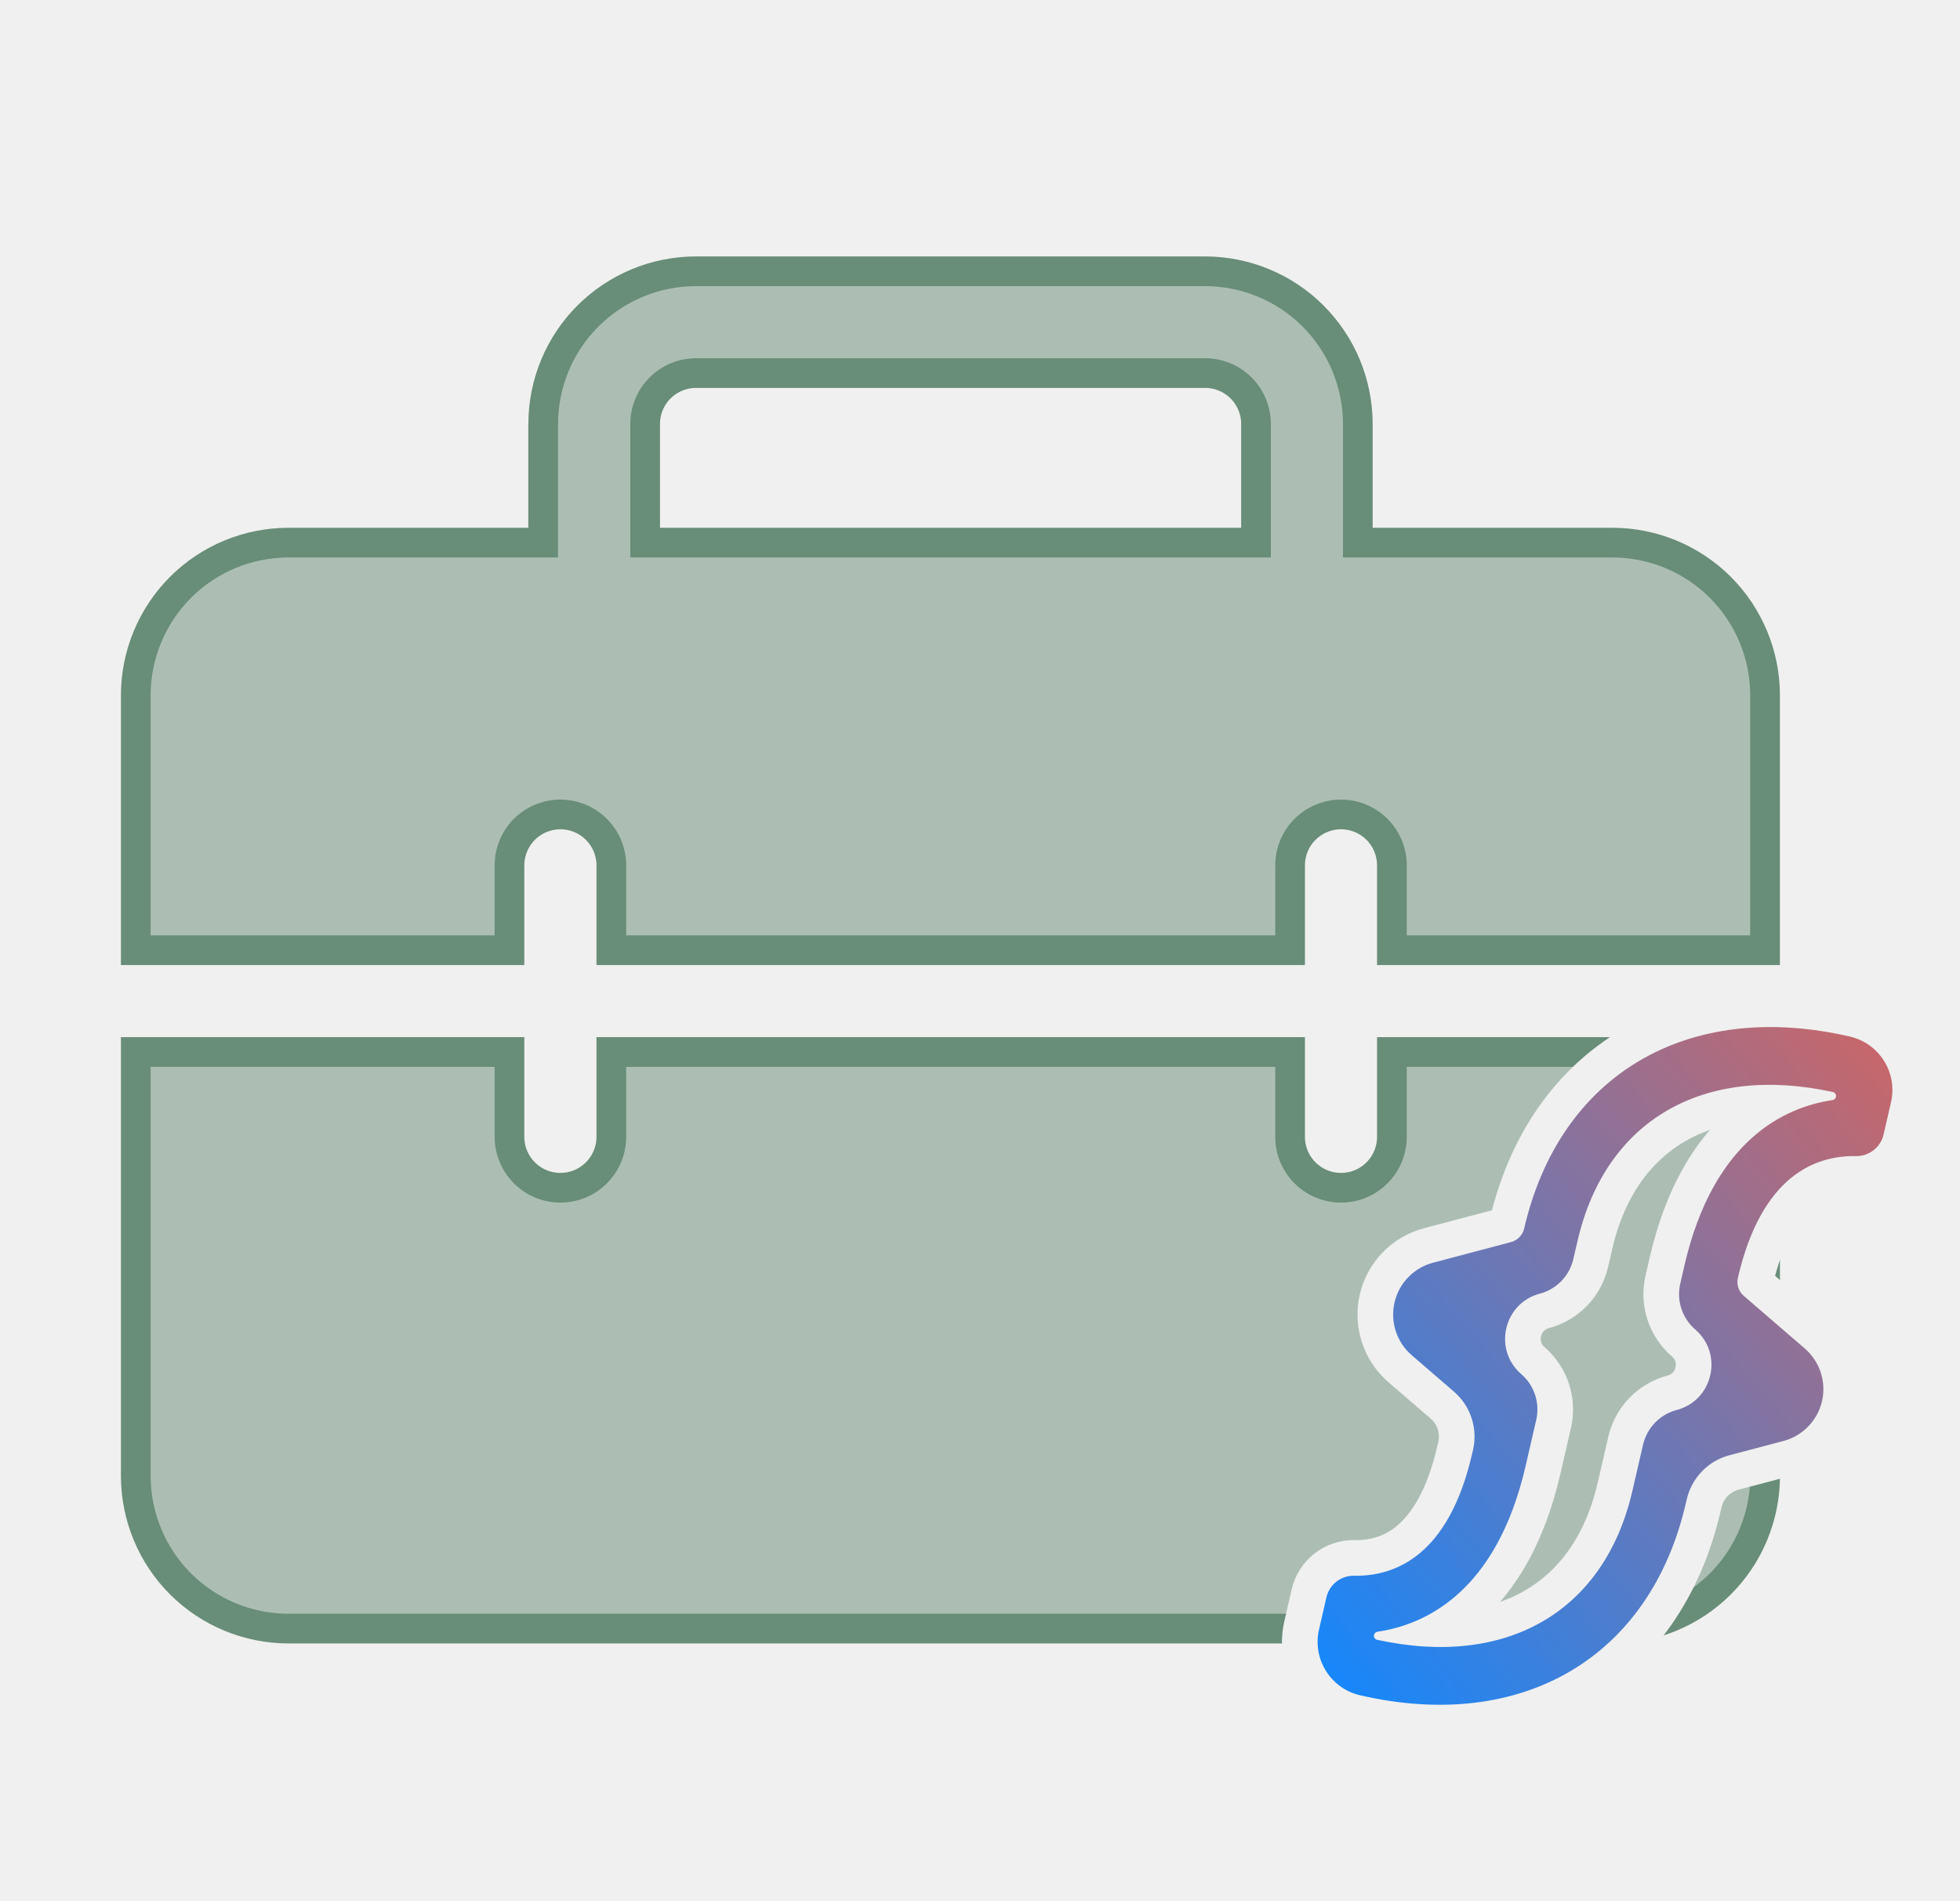
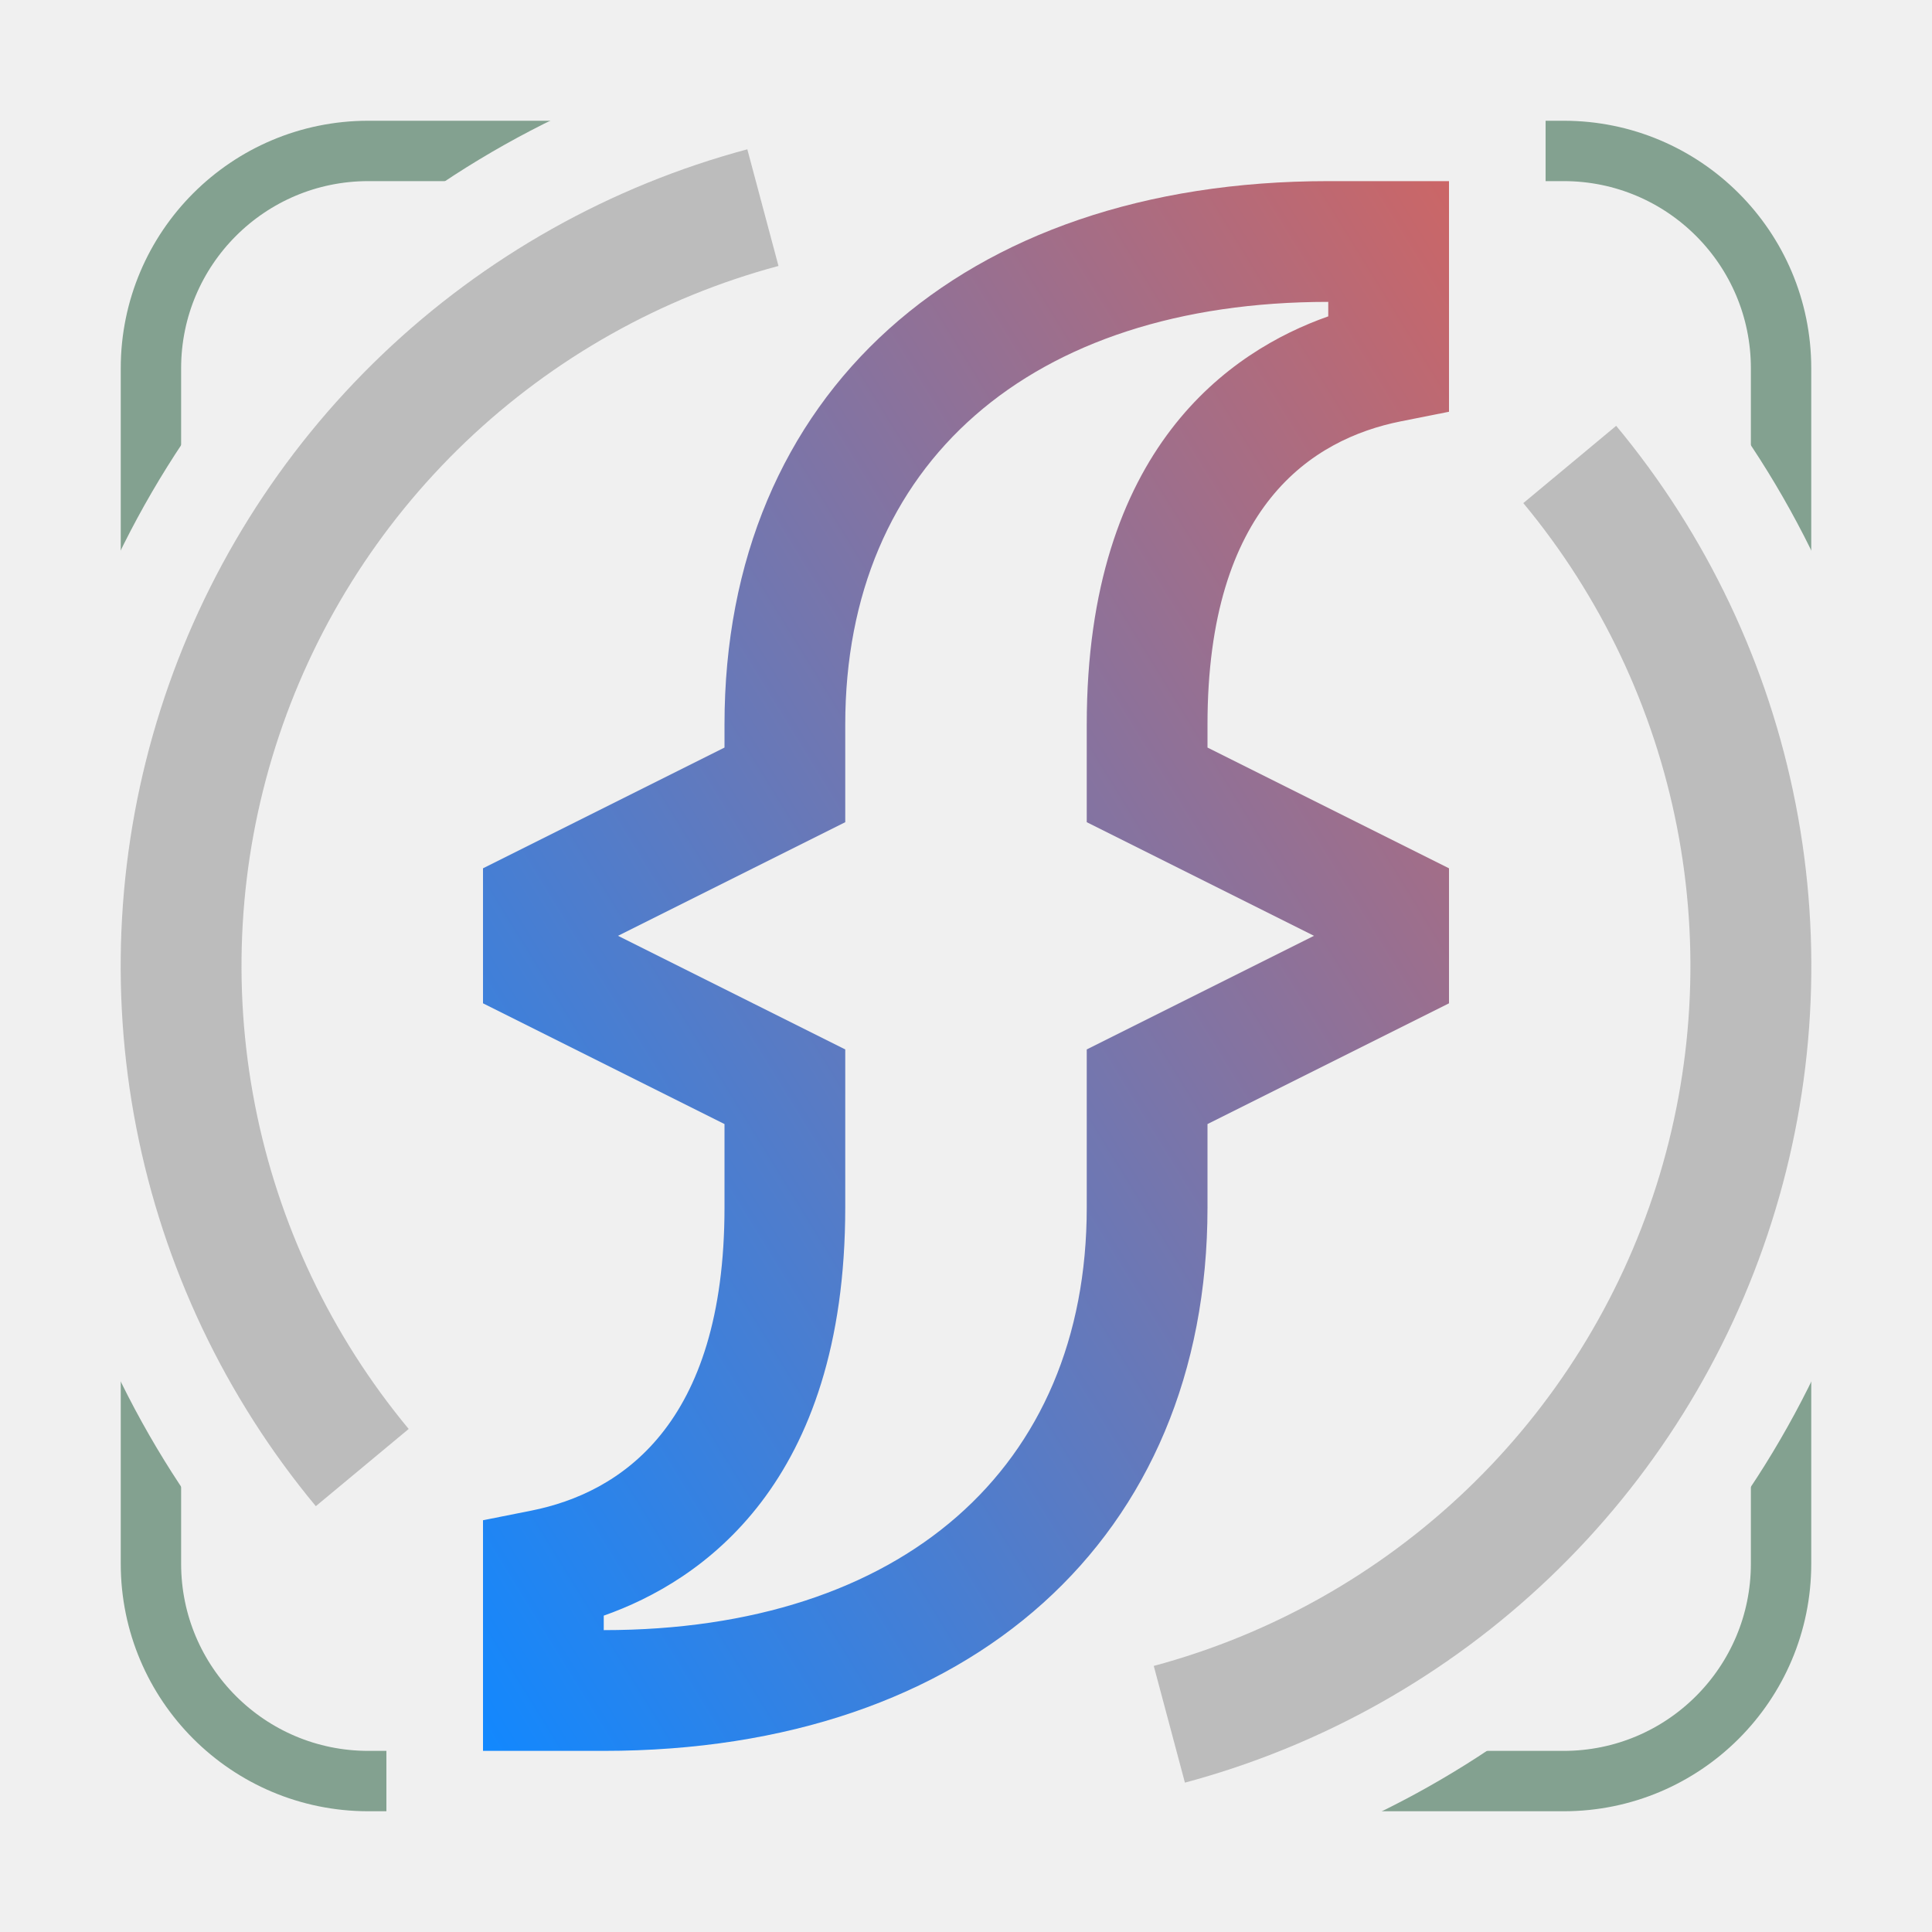
- <svg xmlns="http://www.w3.org/2000/svg" width="33" height="32" viewBox="0 0 33 32" fill="none">
+ <svg xmlns="http://www.w3.org/2000/svg" width="32" height="32" viewBox="0 0 32 32" fill="none">
  <defs>
-     <mask id="cutoutMask">
+     <g id="carbon:function">
+       <path d="M19.626 29.526L19.11 27.593C21.053 27.071 22.834 26.068 24.289 24.678C25.744 23.288 26.825 21.554 27.435 19.636C28.044 17.718 28.162 15.678 27.777 13.703C27.392 11.728 26.516 9.881 25.231 8.333L26.769 7.053C28.27 8.859 29.292 11.014 29.742 13.319C30.192 15.624 30.055 18.005 29.343 20.243C28.632 22.481 27.369 24.504 25.671 26.126C23.973 27.748 21.894 28.918 19.626 29.526Z" fill="#888" fill-opacity="0.5" />
+       <path d="M10 29H8V25.18L8.804 25.02C10.262 24.727 12 23.62 12 20V18.618L8 16.618V14.382L12 12.382V12C12 6.533 15.925 3 22 3H24V6.82L23.196 6.98C21.738 7.273 20 8.38 20 12V12.382L24 14.382V16.618L20 18.618V20C20 25.467 16.075 29 10 29ZM10 27C14.935 27 18 24.318 18 20V17.382L21.764 15.5L18 13.618V12C18 7.422 20.385 5.808 22 5.24V5C17.065 5 14 7.682 14 12V13.618L10.236 15.5L14 17.382V20C14 24.578 11.615 26.192 10 26.76V27Z" fill="url(#bluered)" />
+       <path d="M5.231 24.947C3.73 23.14 2.708 20.985 2.258 18.68C1.808 16.375 1.946 13.993 2.658 11.755C3.369 9.517 4.633 7.494 6.331 5.872C8.03 4.25 10.109 3.081 12.378 2.473L12.894 4.405C10.95 4.926 9.168 5.929 7.712 7.319C6.257 8.709 5.174 10.443 4.564 12.362C3.954 14.28 3.837 16.321 4.222 18.297C4.607 20.272 5.483 22.119 6.769 23.668L5.231 24.947Z" fill="#888" fill-opacity="0.5" />
+     </g>
+     <mask id="cutout">
      <rect width="100%" height="100%" fill="white" />
-       <path d="M31.146 17.454C31.642 17.569 31.953 18.064 31.838 18.561L31.713 19.105C31.663 19.32 31.469 19.471 31.248 19.467C30.56 19.455 29.657 19.8 29.26 21.518C29.235 21.629 29.273 21.745 29.359 21.82L30.387 22.707C30.64 22.926 30.752 23.267 30.677 23.593C30.601 23.92 30.351 24.178 30.028 24.264L29.118 24.504C28.76 24.599 28.483 24.884 28.4 25.246L28.384 25.313C27.785 27.908 25.632 29.177 22.899 28.546C22.403 28.431 22.093 27.935 22.208 27.438L22.333 26.895C22.383 26.68 22.577 26.529 22.798 26.533C23.486 26.546 24.389 26.2 24.785 24.483L24.801 24.415C24.884 24.054 24.761 23.675 24.48 23.433L23.768 22.819C23.515 22.6 23.404 22.258 23.479 21.932C23.554 21.606 23.804 21.347 24.128 21.262L25.44 20.915C25.55 20.886 25.636 20.798 25.662 20.687C26.261 18.093 28.413 16.823 31.146 17.454ZM30.859 18.388C28.673 17.91 27.029 18.866 26.561 20.894L26.49 21.2C26.425 21.484 26.208 21.709 25.926 21.783C25.315 21.945 25.135 22.725 25.613 23.138C25.834 23.329 25.93 23.626 25.865 23.91L25.685 24.69C25.193 26.82 23.983 27.36 23.192 27.476C23.164 27.48 23.14 27.502 23.134 27.53C23.125 27.567 23.15 27.604 23.187 27.612C25.373 28.09 27.016 27.134 27.484 25.105L27.664 24.325C27.73 24.041 27.948 23.817 28.23 23.742C28.841 23.581 29.021 22.8 28.543 22.387C28.322 22.197 28.224 21.899 28.29 21.615L28.36 21.31C28.852 19.18 30.063 18.64 30.854 18.524C30.882 18.52 30.905 18.498 30.911 18.47C30.92 18.433 30.896 18.396 30.859 18.388Z" fill="black" stroke="black" stroke-width="1.2" />
+       <use href="#carbon:function" fill="black" stroke="black" stroke-width="3.2" />
+       <rect x="40%" y="0" width="20%" height="100%" fill="black" />
    </mask>
-     <linearGradient id="function" x1="0%" y1="100%" x2="100%" y2="0%">
+     <linearGradient id="bluered" x1="0%" y1="100%" x2="100%" y2="0%">
      <stop offset="0%" style="stop-color: #18F; stop-opacity: 1" />
      <stop offset="100%" style="stop-color: #C66; stop-opacity: 1" />
    </linearGradient>
  </defs>
-   <path d="M9.145 7.139V9.137H4.857C4.175 9.137 3.521 9.408 3.039 9.89C2.557 10.373 2.286 11.027 2.286 11.709V16H8.578V14.571C8.578 14.344 8.669 14.126 8.829 13.965C8.99 13.805 9.208 13.714 9.435 13.714C9.663 13.714 9.881 13.805 10.041 13.965C10.202 14.126 10.293 14.344 10.293 14.571V16H21.721V14.571C21.721 14.344 21.811 14.126 21.972 13.965C22.133 13.805 22.351 13.714 22.578 13.714C22.806 13.714 23.024 13.805 23.184 13.965C23.345 14.126 23.435 14.344 23.435 14.571V16H29.718V11.709C29.718 11.027 29.447 10.373 28.965 9.89C28.482 9.408 27.828 9.137 27.146 9.137H22.861V7.139C22.861 6.802 22.794 6.467 22.665 6.155C22.536 5.843 22.346 5.56 22.107 5.321C21.869 5.082 21.585 4.893 21.273 4.764C20.961 4.635 20.627 4.568 20.289 4.568H11.718C11.036 4.568 10.382 4.839 9.899 5.321C9.417 5.803 9.146 6.457 9.146 7.139M11.718 6.282H20.29C20.518 6.282 20.736 6.373 20.896 6.533C21.057 6.694 21.147 6.912 21.147 7.139V9.137H10.862V7.139C10.862 6.912 10.952 6.694 11.113 6.533C11.274 6.373 11.49 6.282 11.718 6.282ZM29.718 17.714H23.435V19.143C23.435 19.37 23.345 19.588 23.184 19.749C23.024 19.91 22.806 20 22.578 20C22.351 20 22.133 19.91 21.972 19.749C21.811 19.588 21.721 19.37 21.721 19.143V17.714H10.293V19.143C10.293 19.37 10.202 19.588 10.041 19.749C9.881 19.91 9.663 20 9.435 20C9.208 20 8.99 19.91 8.829 19.749C8.669 19.588 8.578 19.37 8.578 19.143V17.714H2.286V24.851C2.286 25.533 2.557 26.188 3.039 26.67C3.521 27.152 4.175 27.423 4.857 27.423H27.147C27.829 27.423 28.483 27.152 28.966 26.67C29.448 26.188 29.719 25.533 29.719 24.851L29.718 17.714Z" fill="#688D78" stroke="#688D78" stroke-width="0.5" mask="url(#cutoutMask)" fill-opacity="0.5" />
-   <path d="M31.146 17.454C31.642 17.569 31.953 18.064 31.838 18.561L31.713 19.105C31.663 19.32 31.469 19.471 31.248 19.467C30.56 19.455 29.657 19.8 29.26 21.518C29.235 21.629 29.273 21.745 29.359 21.82L30.387 22.707C30.64 22.926 30.752 23.267 30.677 23.593C30.601 23.92 30.351 24.178 30.028 24.264L29.118 24.504C28.76 24.599 28.483 24.884 28.4 25.246L28.384 25.313C27.785 27.908 25.632 29.177 22.899 28.546C22.403 28.431 22.093 27.935 22.208 27.438L22.333 26.895C22.383 26.68 22.577 26.529 22.798 26.533C23.486 26.546 24.389 26.2 24.785 24.483L24.801 24.415C24.884 24.054 24.761 23.675 24.48 23.433L23.768 22.819C23.515 22.6 23.404 22.258 23.479 21.932C23.554 21.606 23.804 21.347 24.128 21.262L25.44 20.915C25.55 20.886 25.636 20.798 25.662 20.687C26.261 18.093 28.413 16.823 31.146 17.454ZM30.859 18.388C28.673 17.91 27.029 18.866 26.561 20.894L26.49 21.2C26.425 21.484 26.208 21.709 25.926 21.783C25.315 21.945 25.135 22.725 25.613 23.138C25.834 23.329 25.93 23.626 25.865 23.91L25.685 24.69C25.193 26.82 23.983 27.36 23.192 27.476C23.164 27.48 23.14 27.502 23.134 27.53C23.125 27.567 23.15 27.604 23.187 27.612C25.373 28.09 27.016 27.134 27.484 25.105L27.664 24.325C27.73 24.041 27.948 23.817 28.23 23.742C28.841 23.581 29.021 22.8 28.543 22.387C28.322 22.197 28.224 21.899 28.29 21.615L28.36 21.31C28.852 19.18 30.063 18.64 30.854 18.524C30.882 18.52 30.905 18.498 30.911 18.47C30.92 18.433 30.896 18.396 30.859 18.388Z" fill="url(#function)" />
+   <rect x="2.5" y="2.5" width="27" height="27" rx="3.6" stroke="#688D78" stroke-opacity="0.8" mask="url(#cutout)" />
+   <use href="#carbon:function" />
</svg>
